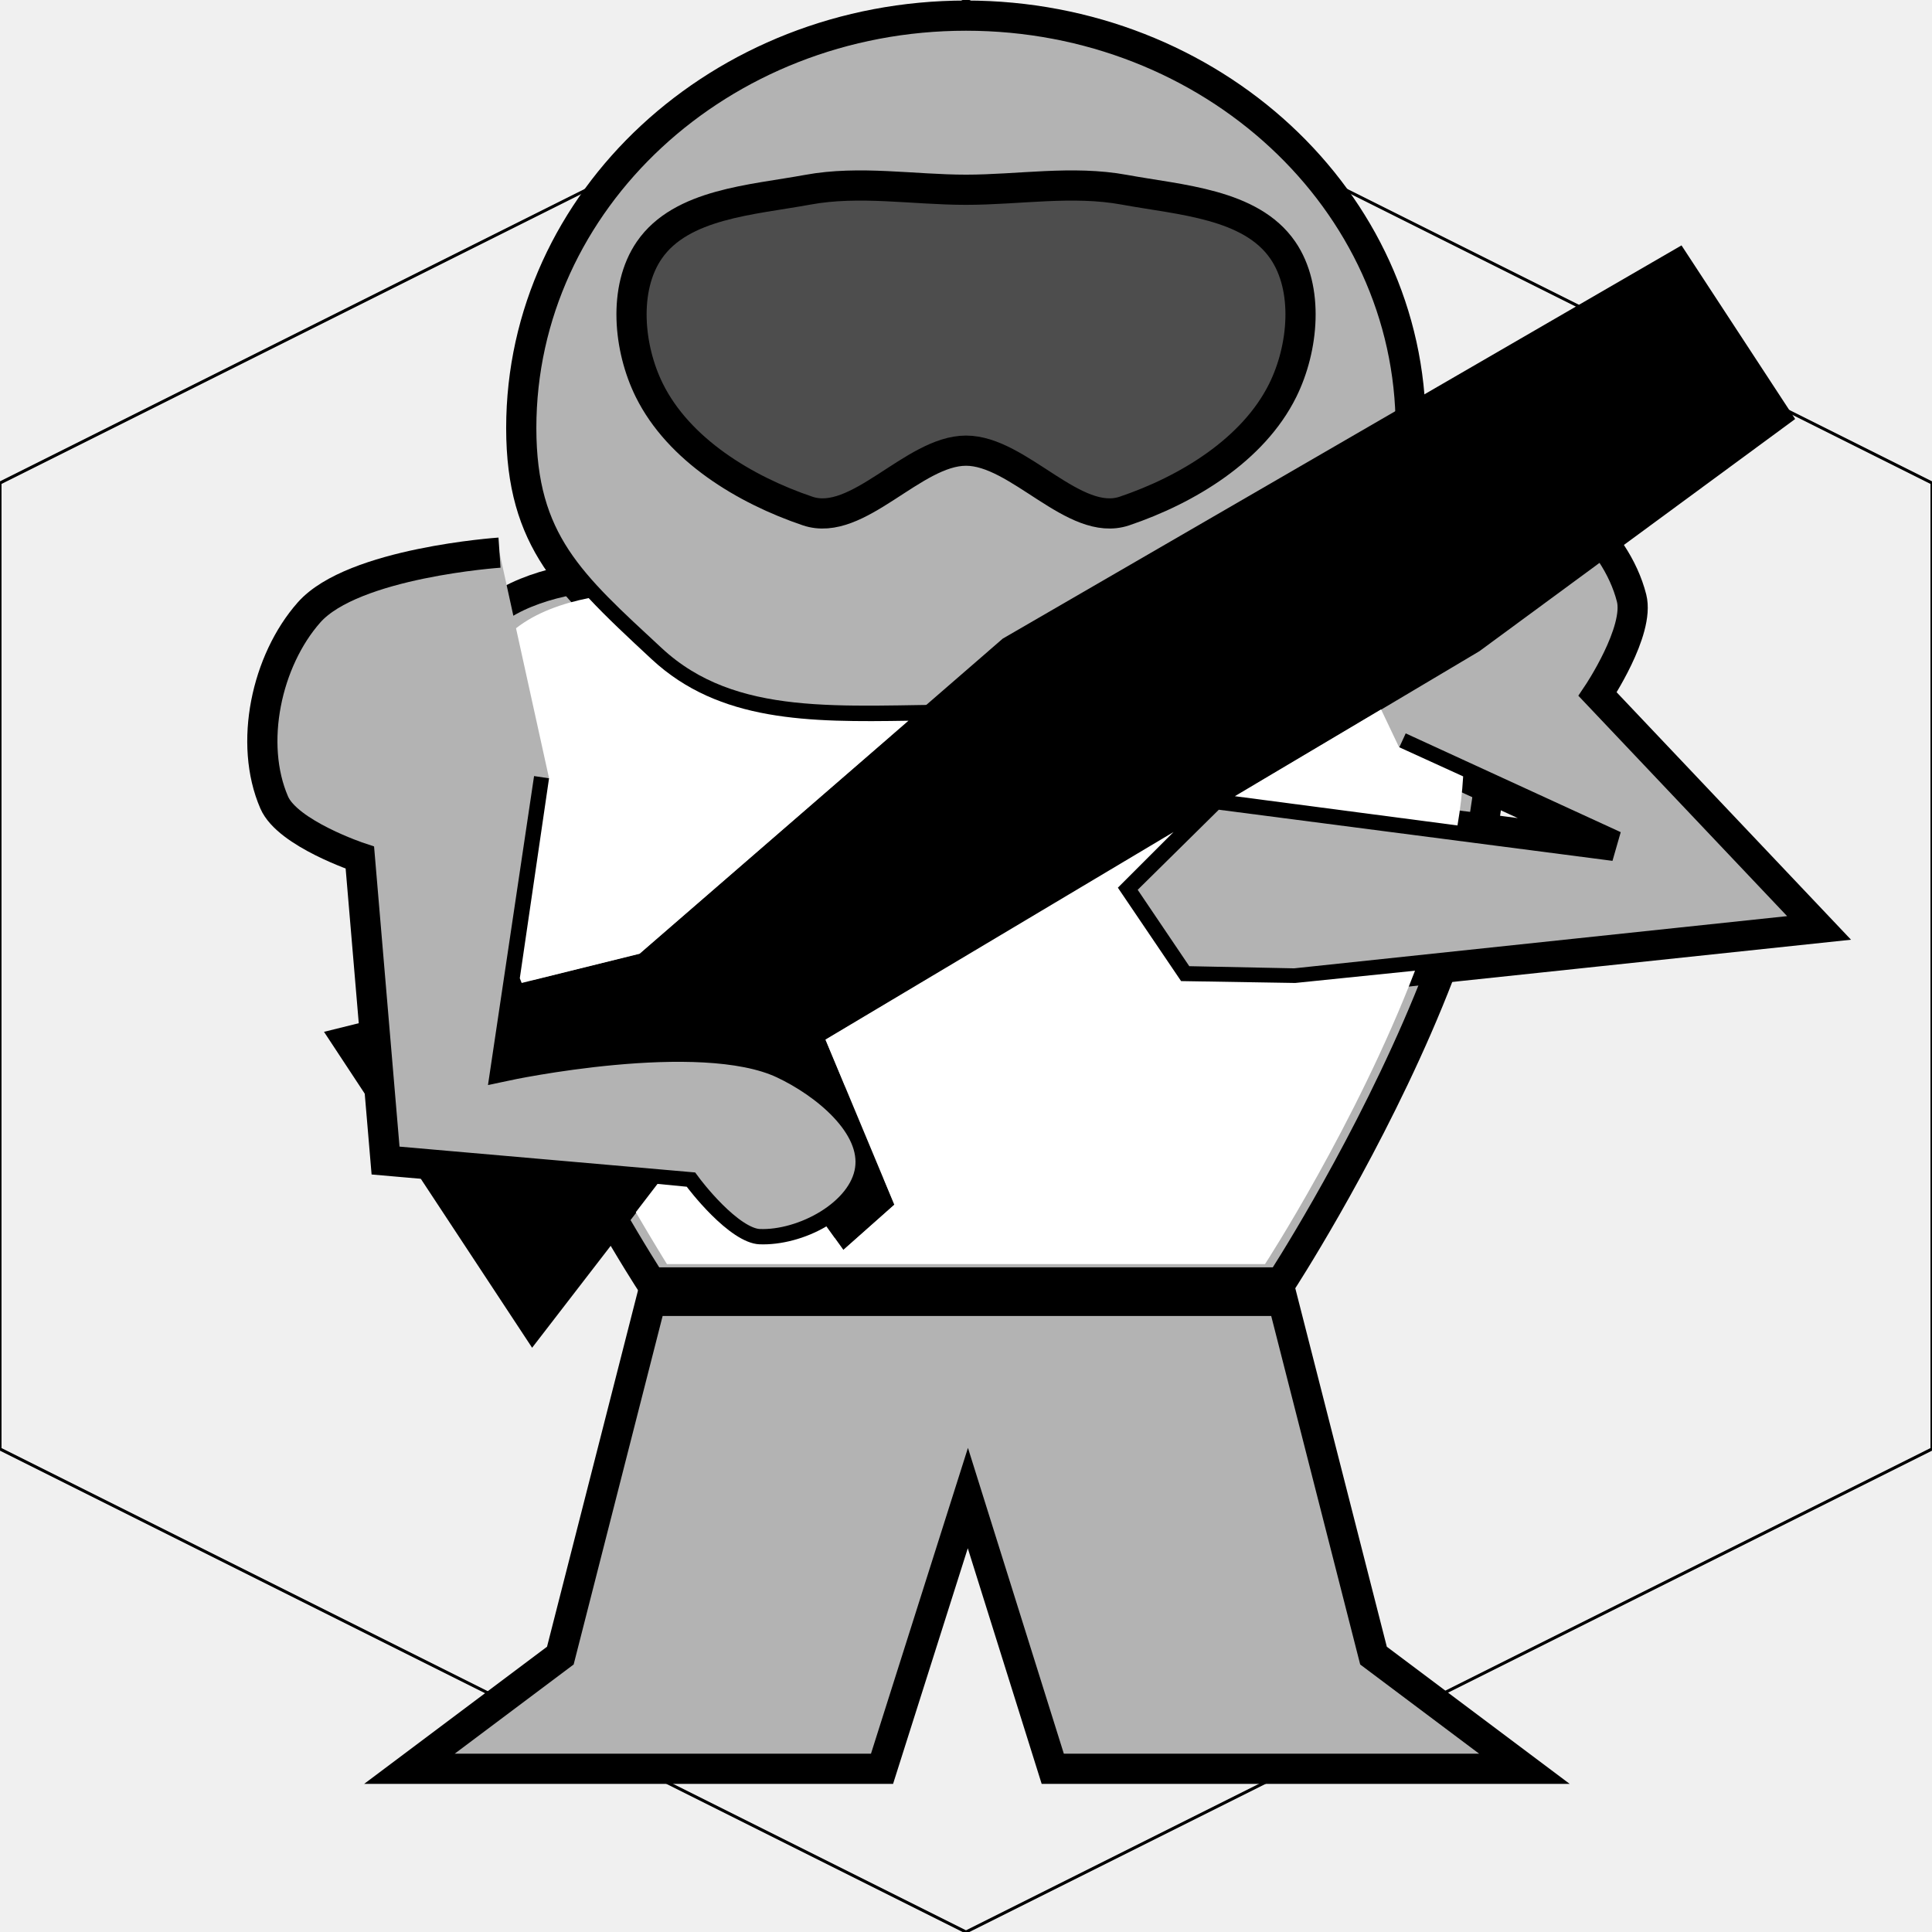
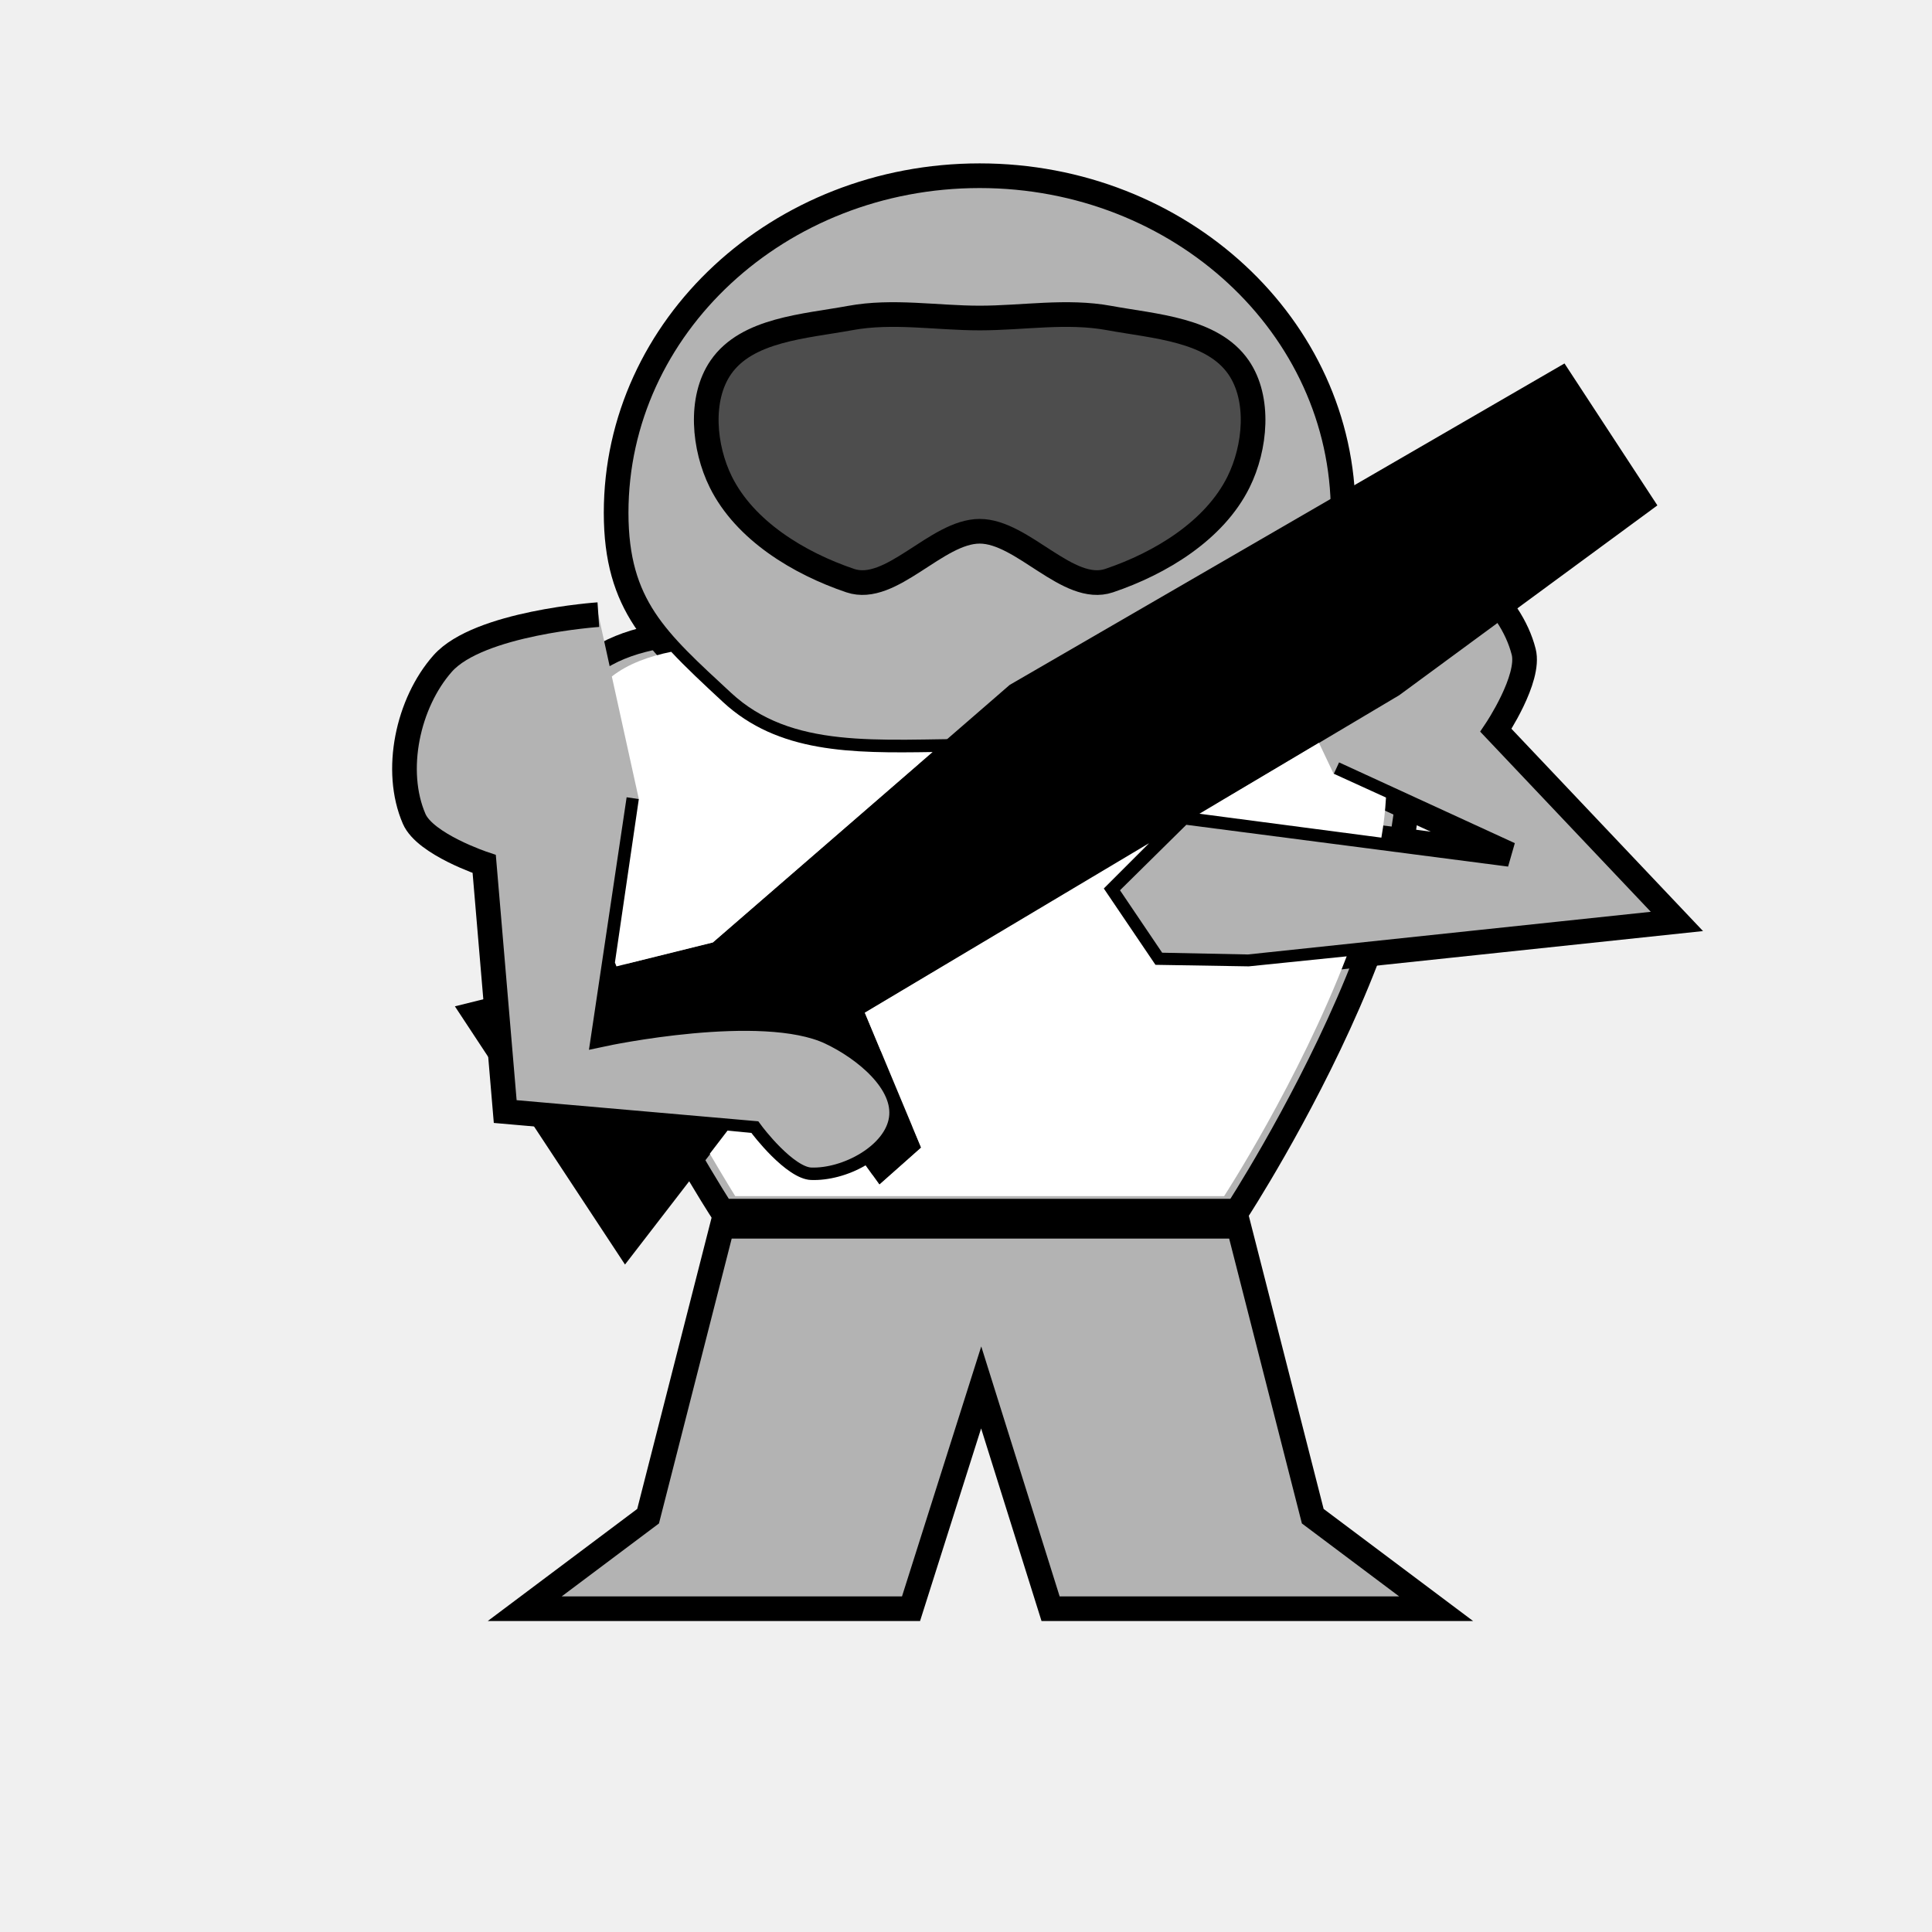
<svg xmlns="http://www.w3.org/2000/svg" width="64" height="64" id="svg2" version="1.1">
  <defs id="defs4" />
-   <g id="layer1" transform="translate(0,-988.3622)" style="display:inline">
+   <g id="layer1" transform="translate(0,-988.3622)" style="display:none">
    <path style="color:#000000;fill:none;stroke:#000000;stroke-width:0.1;stroke-miterlimit:4;stroke-dasharray:none;marker:none;visibility:visible;display:inline;overflow:visible;enable-background:accumulate" d="m 0,1004.362 32,-16 32,16 0,32 -32,16 -32,-16 z" id="rect3750" />
  </g>
  <g transform="translate(0,-988.3622)" id="g3757" style="display:inline">
-     <path style="color:#000000;fill:#b3b3b3;fill-opacity:1;fill-rule:nonzero;stroke:#000000;stroke-width:1;marker:none;visibility:visible;display:inline;overflow:visible;enable-background:accumulate" d="m 15.562,1009.416 c 1.74,-2.619 7.219,-2 7.219,-2 l 9.219,0 9.219,0 c 0,0 5.479,-0.619 7.219,2 4.02,6.053 -6,21.428 -6,21.428 l -20.875,0 c 0,0 -10.02,-15.376 -6,-21.428 z" id="rect3760" />
-     <path transform="translate(-8.17857,987.38)" style="color:#000000;fill:#b3b3b3;fill-opacity:1;fill-rule:nonzero;stroke:#000000;stroke-width:1;marker:none;visibility:visible;display:inline;overflow:visible;enable-background:accumulate" d="m 54.911,15.161 c 0,3.772 -1.649,5.187 -4.315,7.66 -2.666,2.472 -6.349,2.001 -10.417,2.001 -4.068,0 -7.751,0.471 -10.417,-2.001 C 27.095,20.348 25.446,18.933 25.446,15.161 25.446,7.616 32.042,1.5 40.179,1.5 c 8.136,0 14.732,6.116 14.732,13.661 z" id="path2990" />
-     <path style="color:#000000;fill:#4d4d4d;fill-opacity:1;fill-rule:nonzero;stroke:#000000;stroke-width:1;marker:none;visibility:visible;display:inline;overflow:visible;enable-background:accumulate" d="m 21.509,996.648 c 1.062,-1.541 3.405,-1.661 5.246,-2 1.72,-0.317 3.497,0 5.246,0 1.749,0 3.526,-0.317 5.246,0 1.84,0.339 4.184,0.459 5.246,2 0.878,1.274 0.687,3.256 0,4.643 -0.976,1.971 -3.162,3.296 -5.246,4 -1.657,0.559 -3.497,-2 -5.246,-2 -1.749,0 -3.589,2.559 -5.246,2 -2.083,-0.704 -4.27,-2.029 -5.246,-4 -0.687,-1.387 -0.878,-3.368 0,-4.643 z" id="rect3847" />
-     <path style="color:#000000;fill:#b3b3b3;fill-opacity:1;fill-rule:nonzero;stroke:#000000;stroke-width:1;marker:none;visibility:visible;display:inline;overflow:visible;enable-background:accumulate" d="m 21.562,43.094 -3,11.75 -5,3.75 15.656,0 2.844,-8.969 2.812,8.969 15.625,0 -5,-3.75 -3,-11.75 -9.281,0 -2.344,0 z" transform="translate(0,988.3622)" id="rect3768" />
-     <path style="fill:#b3b3b3;stroke:#000000;stroke-width:1px;stroke-linecap:butt;stroke-linejoin:miter;stroke-opacity:1" d="m 43.08,1006.195 c 0,0 4.037,-2.707 6.202,-2.295 2.096,0.399 4.239,2.205 4.766,4.273 0.278,1.09 -1.126,3.182 -1.126,3.182 l 7.337,7.746 -17.367,1.839 -3.765,-0.077 -2.086,-3.089 3.156,-3.116 13.283,1.725 -7.123,-3.272" id="path3776-5" />
-     <path style="color:#000000;fill:#000000;fill-opacity:1;fill-rule:nonzero;stroke:none;stroke-width:1;marker:none;visibility:visible;display:inline;overflow:visible;enable-background:accumulate" d="m 10.733,1022.543 10.452,-2.592 12.033,-10.434 11.242,-6.513 11.242,-6.513 3.765,5.752 -10.46,7.691 -21.656,12.875 2.282,5.461 -1.696,1.498 -3.771,-5.242 -6.539,8.482 z" id="rect3844" />
-     <path style="fill:#b3b3b3;stroke:#000000;stroke-width:1px;stroke-linecap:butt;stroke-linejoin:miter;stroke-opacity:1" d="m 16.547,1006.669 c 0,0 -4.849,0.329 -6.309,1.98 -1.413,1.598 -2.003,4.338 -1.155,6.296 0.447,1.032 2.838,1.827 2.838,1.827 l 0.851,10.035 9.989,0.873 c 0,0 1.372,1.853 2.387,1.894 1.471,0.06 3.454,-1 3.672,-2.456 0.224,-1.499 -1.505,-2.877 -2.877,-3.521 -2.769,-1.301 -9.177,0.069 -9.177,0.069 l 1.42,-9.522" id="path3776" />
+     <path style="color:#000000;fill:#b3b3b3;fill-opacity:1;fill-rule:nonzero;stroke:#000000;stroke-width:0.817;marker:none;visibility:visible;display:inline;overflow:visible;enable-background:accumulate" d="m 19.016,1010.968 c 1.422,-2.141 5.9,-1.635 5.9,-1.635 l 7.535,0 7.535,0 c 0,0 4.478,-0.506 5.9,1.635 3.286,4.947 -4.904,17.515 -4.904,17.515 l -17.063,0 c 0,0 -8.19,-12.568 -4.904,-17.515 z" id="rect3760" />
+     <path style="color:#000000;fill:#b3b3b3;fill-opacity:1;fill-rule:nonzero;stroke:#000000;stroke-width:0.817;marker:none;visibility:visible;display:inline;overflow:visible;enable-background:accumulate" d="m 44.494,1005.349 c 0,3.083 -1.348,4.24 -3.527,6.261 -2.179,2.021 -5.19,1.636 -8.515,1.636 -3.325,0 -6.336,0.385 -8.515,-1.636 -2.179,-2.021 -3.527,-3.177 -3.527,-6.261 0,-6.167 5.391,-11.166 12.042,-11.166 6.65,0 12.042,4.999 12.042,11.166 z" id="path2990" />
+     <path style="color:#000000;fill:#4d4d4d;fill-opacity:1;fill-rule:nonzero;stroke:#000000;stroke-width:0.817;marker:none;visibility:visible;display:inline;overflow:visible;enable-background:accumulate" d="m 23.877,1000.532 c 0.868,-1.26 2.783,-1.358 4.288,-1.635 1.406,-0.259 2.858,0 4.288,0 1.429,0 2.882,-0.259 4.288,0 1.504,0.277 3.42,0.375 4.288,1.635 0.718,1.042 0.561,2.661 0,3.795 -0.797,1.611 -2.585,2.694 -4.288,3.269 -1.354,0.457 -2.858,-1.635 -4.288,-1.635 -1.429,0 -2.934,2.092 -4.288,1.635 -1.703,-0.575 -3.49,-1.659 -4.288,-3.269 -0.561,-1.134 -0.718,-2.753 0,-3.795 z" id="rect3847" />
+     <path style="color:#000000;fill:#b3b3b3;fill-opacity:1;fill-rule:nonzero;stroke:#000000;stroke-width:0.817;marker:none;visibility:visible;display:inline;overflow:visible;enable-background:accumulate" d="m 23.921,1028.984 -2.452,9.604 -4.087,3.065 12.797,0 2.324,-7.331 2.299,7.331 12.772,0 -4.087,-3.065 -2.452,-9.604 -7.586,0 -1.916,0 z" id="rect3768" />
+     <path style="fill:#b3b3b3;stroke:#000000;stroke-width:0.817px;stroke-linecap:butt;stroke-linejoin:miter;stroke-opacity:1" d="m 41.509,1008.336 c 0,0 3.299,-2.213 5.069,-1.876 1.713,0.327 3.465,1.803 3.896,3.493 0.227,0.891 -0.921,2.601 -0.921,2.601 l 5.997,6.332 -14.195,1.503 -3.077,-0.063 -1.705,-2.525 2.58,-2.547 10.857,1.41 -5.822,-2.675" id="path3776-5" />
+     <path style="color:#000000;fill:#000000;fill-opacity:1;fill-rule:nonzero;stroke:none;stroke-width:1;marker:none;visibility:visible;display:inline;overflow:visible;enable-background:accumulate" d="m 15.069,1021.698 8.543,-2.119 9.836,-8.529 9.189,-5.324 9.189,-5.324 3.077,4.702 -8.55,6.287 -17.701,10.524 1.865,4.464 -1.386,1.224 -3.082,-4.284 -5.345,6.933 z" id="rect3844" />
+     <path style="fill:#b3b3b3;stroke:#000000;stroke-width:0.817px;stroke-linecap:butt;stroke-linejoin:miter;stroke-opacity:1" d="m 19.821,1008.723 c 0,0 -3.963,0.269 -5.157,1.619 -1.155,1.306 -1.637,3.546 -0.944,5.146 0.365,0.844 2.32,1.494 2.32,1.494 l 0.696,8.202 8.165,0.714 c 0,0 1.122,1.514 1.951,1.548 1.203,0.049 2.824,-0.817 3.001,-2.008 0.183,-1.225 -1.23,-2.351 -2.351,-2.878 -2.263,-1.063 -7.501,0.056 -7.501,0.056 l 1.161,-7.783" id="path3776" />
  </g>
-   <g id="layer2">
-     <path style="color:#000000;fill:#ffffff;fill-opacity:1;fill-rule:nonzero;stroke:none;stroke-width:1;marker:none;visibility:visible;display:inline;overflow:visible;enable-background:accumulate" d="m 19.5,19.812 c -0.876,0.176 -1.743,0.479 -2.406,1 l 1.094,4.969 -0.969,6.625 c 0.021,0.053 0.042,0.103 0.062,0.156 L 21.188,31.594 30.094,23.875 c -3.298,0.053 -6.262,0.044 -8.5,-2.031 C 20.801,21.108 20.096,20.451 19.5,19.812 z m 26.25,3.688 -4.844,2.875 7.375,0.969 c 0.096,-0.555 0.157,-1.099 0.188,-1.625 L 46.344,24.75 45.75,23.5 z m -6.875,4.062 -11.531,6.875 2.281,5.469 -1.688,1.5 L 27.375,40.625 c -0.685,0.407 -1.516,0.622 -2.219,0.594 C 24.141,41.178 22.75,39.312 22.75,39.312 l -0.969,-0.094 -0.719,0.938 c 0.578,0.988 1.031,1.719 1.031,1.719 l 19.812,0 c 0,0 3.019,-4.647 4.969,-9.719 L 42.906,32.562 39.125,32.5 37.031,29.406 38.875,27.562 z" id="rect3760-5" />
+   <g id="layer2" style="display:inline">
+     <path style="color:#000000;fill:#ffffff;fill-opacity:1;fill-rule:nonzero;stroke:none;stroke-width:1;marker:none;visibility:visible;display:inline;overflow:visible;enable-background:accumulate" d="m 22.235,21.592 c -0.716,0.144 -1.425,0.392 -1.967,0.817 l 0.894,4.061 -0.792,5.415 c 0.017,0.043 0.034,0.084 0.051,0.128 l 3.193,-0.792 7.28,-6.309 c -2.695,0.043 -5.118,0.036 -6.948,-1.66 C 23.298,22.651 22.722,22.114 22.235,21.592 z m 21.456,3.014 -3.959,2.35 6.028,0.792 c 0.079,-0.454 0.129,-0.898 0.153,-1.328 l -1.737,-0.792 -0.485,-1.022 z m -5.619,3.321 -9.425,5.619 1.865,4.47 -1.379,1.226 -0.46,-0.639 c -0.56,0.332 -1.239,0.509 -1.814,0.485 -0.83,-0.034 -1.967,-1.558 -1.967,-1.558 l -0.792,-0.077 -0.587,0.766 c 0.472,0.807 0.843,1.405 0.843,1.405 l 16.194,0 c 0,0 2.467,-3.798 4.061,-7.944 l -3.244,0.332 -3.091,-0.051 -1.711,-2.529 1.507,-1.507 z" id="rect3760-5" />
  </g>
</svg>
